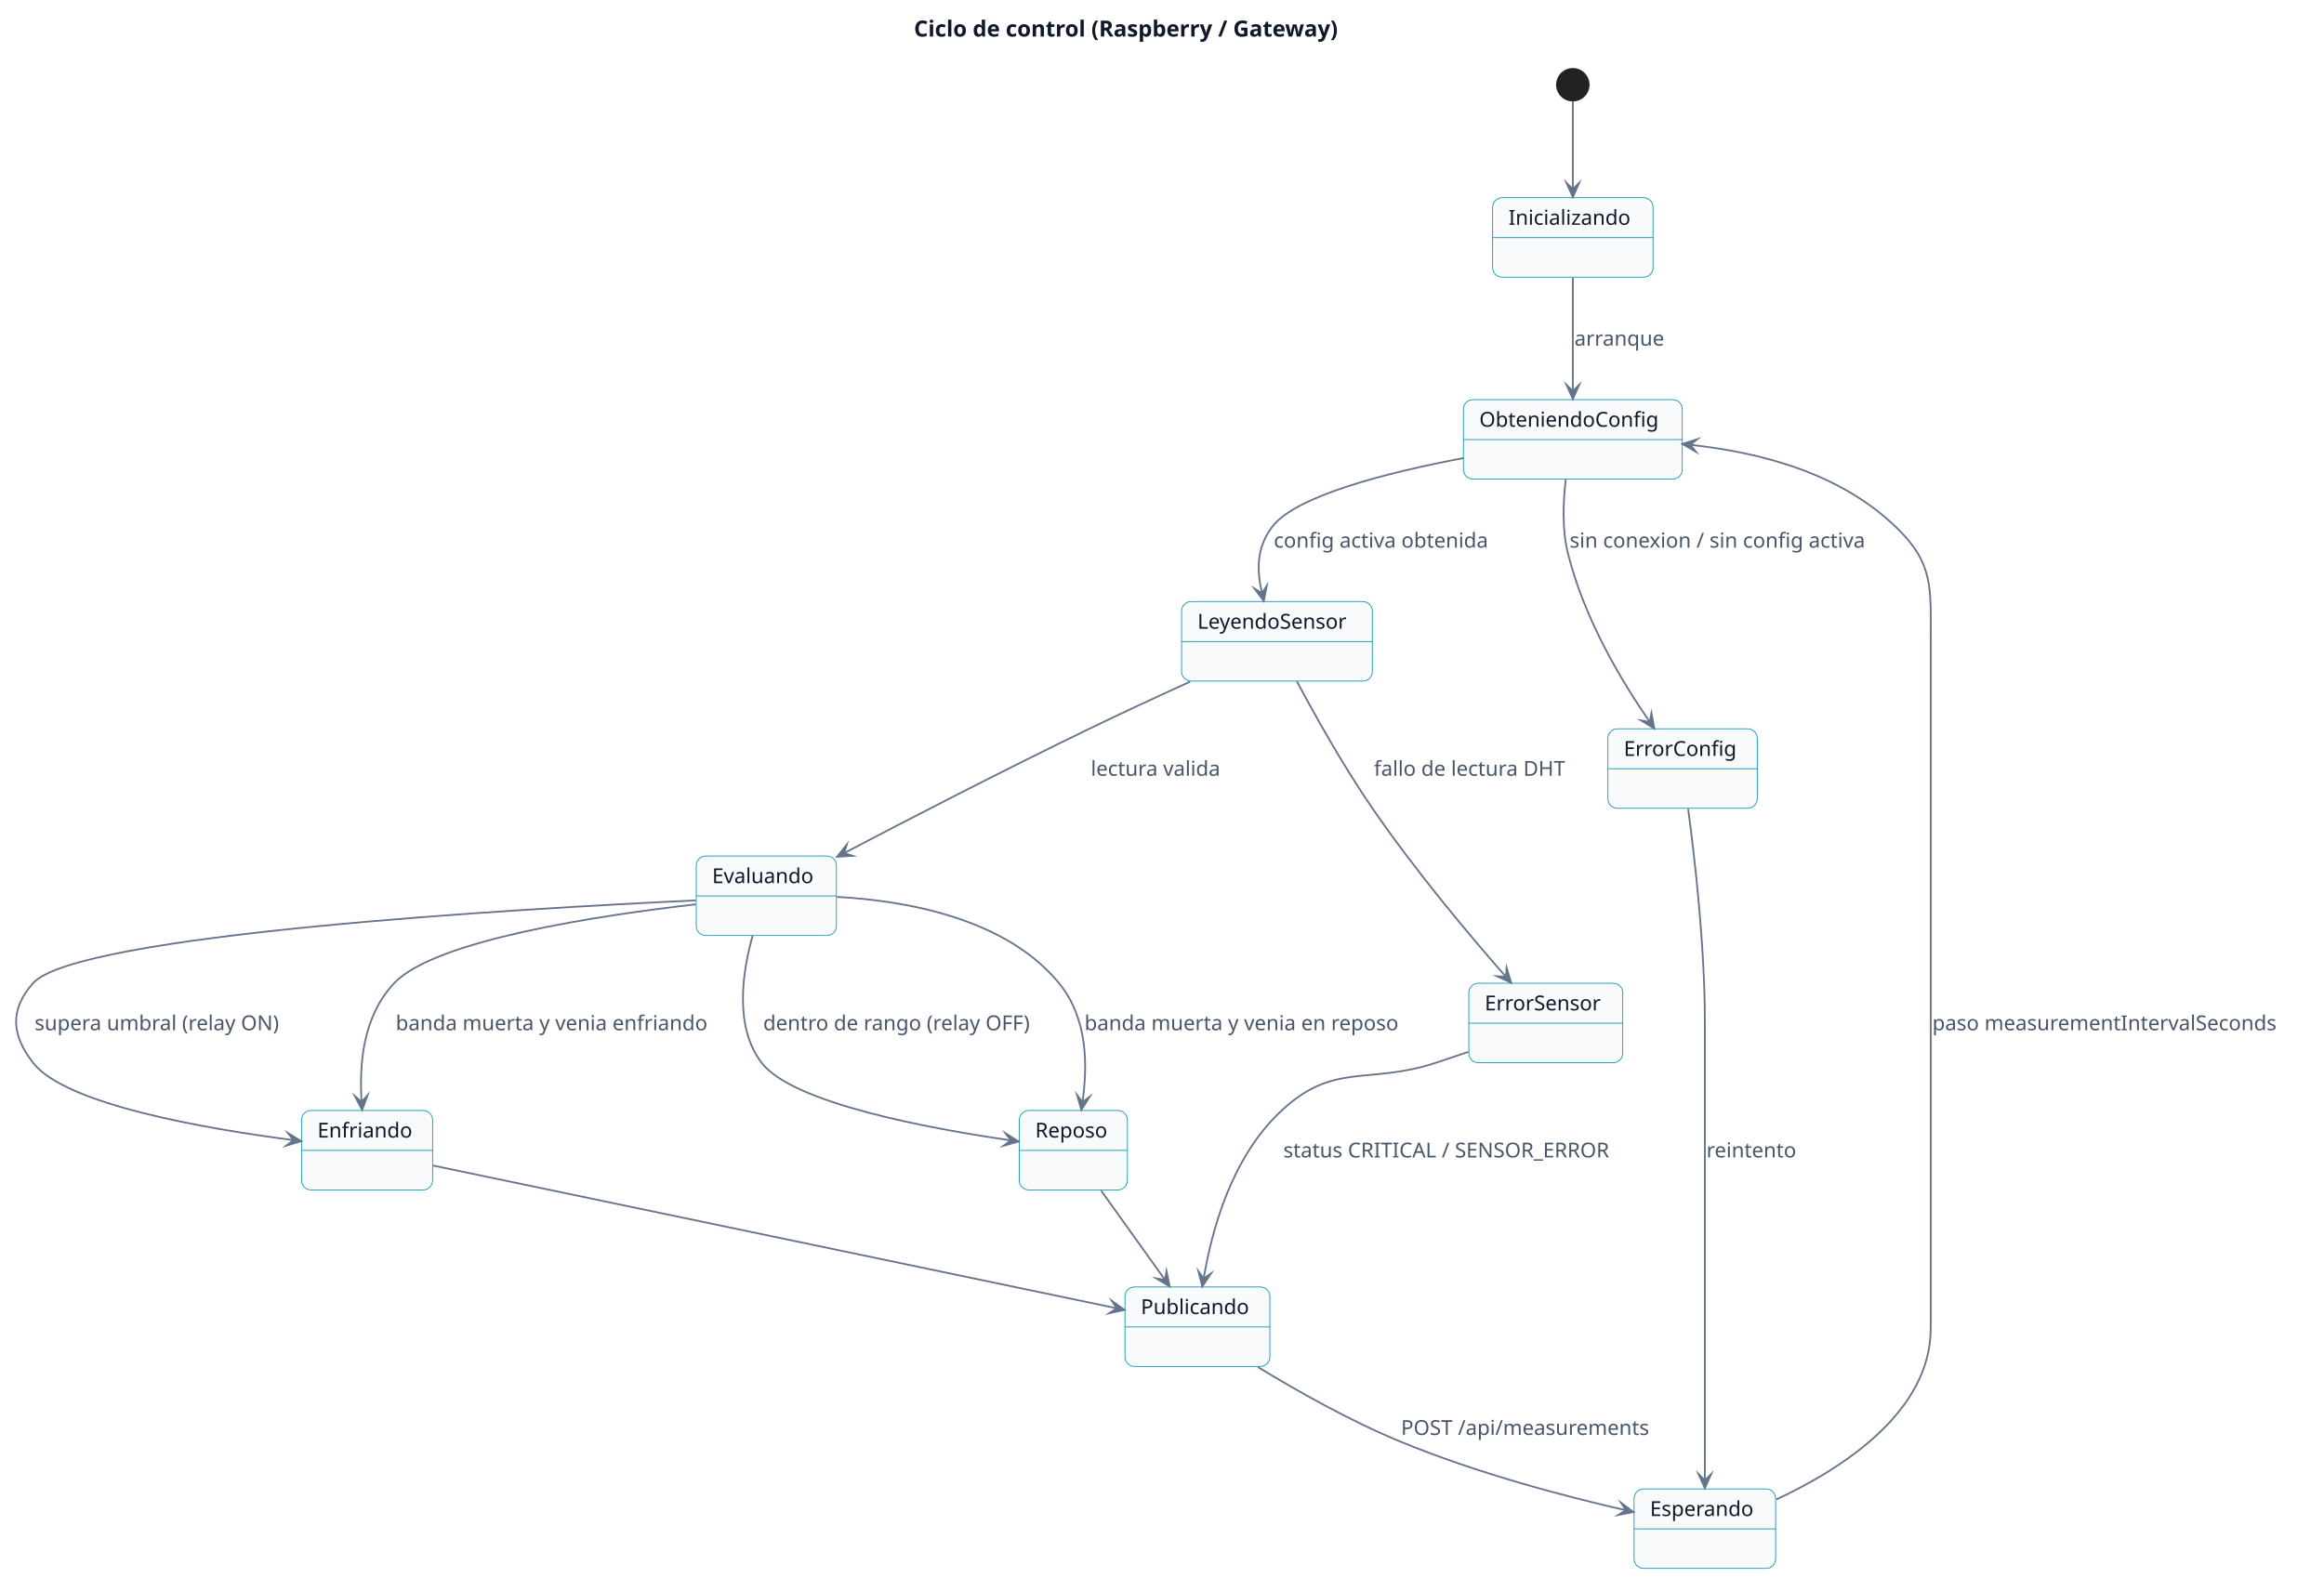
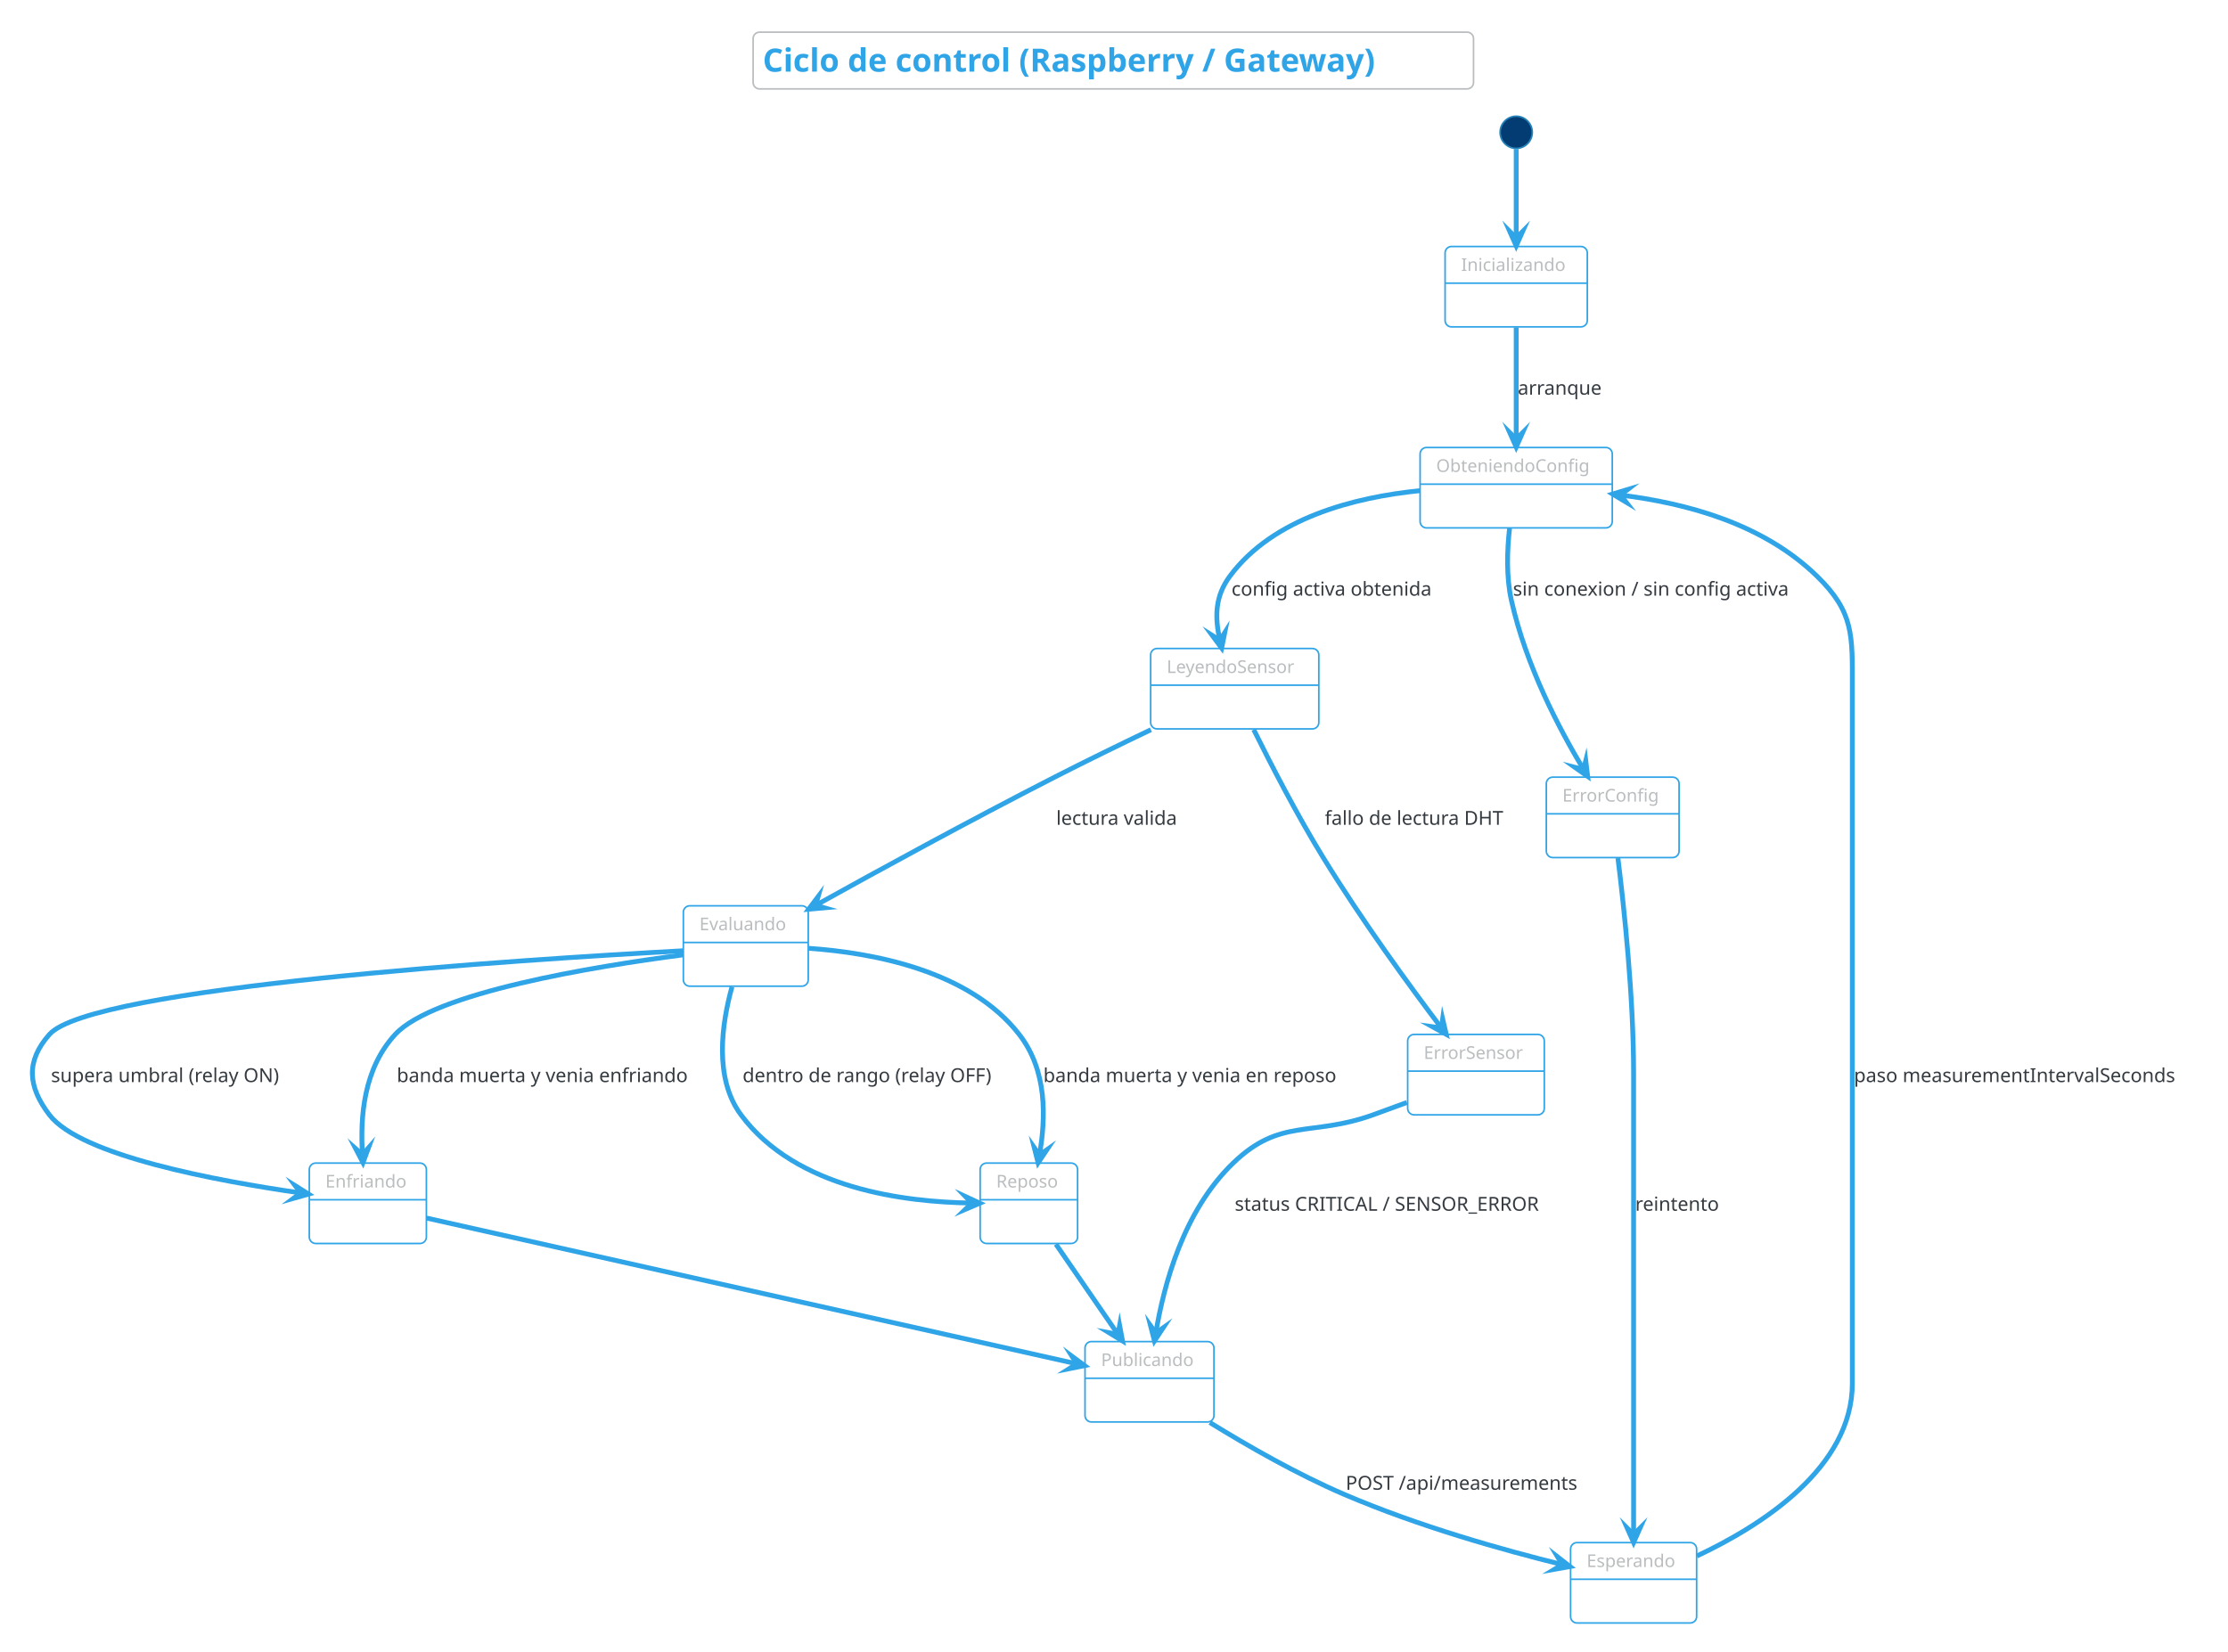
- <svg xmlns="http://www.w3.org/2000/svg" version="1.1" data-diagram-type="STATE" style="width:1461px;height:1000px;background:#FFFFFF;" width="1461px" height="1000px" viewBox="0 0 1461 1000" zoomAndPan="magnify" preserveAspectRatio="none" contentStyleType="text/css">
+ <svg xmlns="http://www.w3.org/2000/svg" version="1.1" data-diagram-type="STATE" style="width:1443px;height:1070px;background:#FFFFFF;" width="1443.75px" height="1070.833px" viewBox="0 0 1443 1070" zoomAndPan="magnify" preserveAspectRatio="none" contentStyleType="text/css">
  <defs />
  <g>
-     <g class="title" data-source-line="39">
-       <text x="574.539" y="22.995" fill="#0F172A" font-size="14" lengthAdjust="spacing" textLength="305.149" font-weight="700" font-family="sans-serif">Ciclo de control (Raspberry / Gateway)</text>
+     <g class="title" data-source-line="5">
+       <rect x="487.767" y="20.833" width="466.591" height="36.751" fill="none" style="stroke:#BABDBF;stroke-width:1.042;" rx="4.167" ry="4.167" />
+       <text x="494.017" y="46.421" fill="#2FA4E7" font-size="20.833" lengthAdjust="spacing" textLength="454.091" font-weight="700" font-family="'Verdana'">Ciclo de control (Raspberry / Gateway)</text>
    </g>
-     <g class="start_entity" data-qualified-name=".start." id="ent0001" data-source-line="41">
-       <ellipse cx="988.77" cy="53.297" rx="10" ry="10" fill="#222222" style="stroke:#222222;stroke-width:1;" />
+     <g class="start_entity" data-qualified-name=".start." id="ent0001" data-source-line="7">
+       <ellipse cx="981.99" cy="85.71" rx="10.417" ry="10.417" fill="#033C73" style="stroke:#2683B9;stroke-width:1.042;" />
    </g>
-     <g class="entity" data-qualified-name="Inicializando" id="ent0002" data-source-line="41">
-       <rect x="938.33" y="124.297" width="100.869" height="50" fill="#F8FAFC" style="stroke:#0891B2;stroke-width:0.5;" rx="6" ry="6" />
-       <line x1="938.33" y1="149.43" x2="1039.199" y2="149.43" style="stroke:#0891B2;stroke-width:0.5;" />
-       <text x="948.33" y="141.364" fill="#0F172A" font-size="13" lengthAdjust="spacing" textLength="80.869" font-family="sans-serif">Inicializando</text>
+     <g class="entity" data-qualified-name="Inicializando" id="ent0002" data-source-line="7">
+       <rect x="935.938" y="159.668" width="92.112" height="52.083" fill="none" style="stroke:#2FA4E7;stroke-width:1.042;" rx="4.167" ry="4.167" />
+       <line x1="935.938" y1="183.423" x2="1028.05" y2="183.423" style="stroke:#2FA4E7;stroke-width:1.042;" />
+       <text x="946.354" y="175.512" fill="#BABDBF" font-size="11.458" lengthAdjust="spacing" textLength="71.279" font-family="'Verdana'">Inicializando</text>
    </g>
-     <g class="entity" data-qualified-name="ObteniendoConfig" id="ent0004" data-source-line="42">
-       <rect x="919.98" y="251.297" width="137.584" height="50" fill="#F8FAFC" style="stroke:#0891B2;stroke-width:0.5;" rx="6" ry="6" />
-       <line x1="919.98" y1="276.43" x2="1057.564" y2="276.43" style="stroke:#0891B2;stroke-width:0.5;" />
-       <text x="929.98" y="268.364" fill="#0F172A" font-size="13" lengthAdjust="spacing" textLength="117.584" font-family="sans-serif">ObteniendoConfig</text>
+     <g class="entity" data-qualified-name="ObteniendoConfig" id="ent0004" data-source-line="8">
+       <rect x="919.75" y="289.876" width="124.473" height="52.083" fill="none" style="stroke:#2FA4E7;stroke-width:1.042;" rx="4.167" ry="4.167" />
+       <line x1="919.75" y1="313.631" x2="1044.223" y2="313.631" style="stroke:#2FA4E7;stroke-width:1.042;" />
+       <text x="930.167" y="305.721" fill="#BABDBF" font-size="11.458" lengthAdjust="spacing" textLength="103.64" font-family="'Verdana'">ObteniendoConfig</text>
    </g>
-     <g class="entity" data-qualified-name="LeyendoSensor" id="ent0006" data-source-line="43">
-       <rect x="742.8" y="378.297" width="119.938" height="50" fill="#F8FAFC" style="stroke:#0891B2;stroke-width:0.5;" rx="6" ry="6" />
-       <line x1="742.8" y1="403.43" x2="862.737" y2="403.43" style="stroke:#0891B2;stroke-width:0.5;" />
-       <text x="752.8" y="395.364" fill="#0F172A" font-size="13" lengthAdjust="spacing" textLength="99.938" font-family="sans-serif">LeyendoSensor</text>
+     <g class="entity" data-qualified-name="LeyendoSensor" id="ent0006" data-source-line="9">
+       <rect x="745.24" y="420.085" width="108.919" height="52.083" fill="none" style="stroke:#2FA4E7;stroke-width:1.042;" rx="4.167" ry="4.167" />
+       <line x1="745.24" y1="443.839" x2="854.159" y2="443.839" style="stroke:#2FA4E7;stroke-width:1.042;" />
+       <text x="755.656" y="435.929" fill="#BABDBF" font-size="11.458" lengthAdjust="spacing" textLength="88.086" font-family="'Verdana'">LeyendoSensor</text>
    </g>
-     <g class="entity" data-qualified-name="ErrorConfig" id="ent0008" data-source-line="44">
-       <rect x="1010.81" y="458.297" width="93.912" height="50" fill="#F8FAFC" style="stroke:#0891B2;stroke-width:0.5;" rx="6" ry="6" />
-       <line x1="1010.81" y1="483.43" x2="1104.722" y2="483.43" style="stroke:#0891B2;stroke-width:0.5;" />
-       <text x="1020.81" y="475.364" fill="#0F172A" font-size="13" lengthAdjust="spacing" textLength="73.912" font-family="sans-serif">ErrorConfig</text>
+     <g class="entity" data-qualified-name="ErrorConfig" id="ent0008" data-source-line="10">
+       <rect x="1001.5" y="503.418" width="85.98" height="52.083" fill="none" style="stroke:#2FA4E7;stroke-width:1.042;" rx="4.167" ry="4.167" />
+       <line x1="1001.5" y1="527.173" x2="1087.48" y2="527.173" style="stroke:#2FA4E7;stroke-width:1.042;" />
+       <text x="1011.917" y="519.262" fill="#BABDBF" font-size="11.458" lengthAdjust="spacing" textLength="65.147" font-family="'Verdana'">ErrorConfig</text>
    </g>
-     <g class="entity" data-qualified-name="Evaluando" id="ent0010" data-source-line="45">
-       <rect x="437.7" y="538.297" width="88.136" height="50" fill="#F8FAFC" style="stroke:#0891B2;stroke-width:0.5;" rx="6" ry="6" />
-       <line x1="437.7" y1="563.43" x2="525.836" y2="563.43" style="stroke:#0891B2;stroke-width:0.5;" />
-       <text x="447.7" y="555.364" fill="#0F172A" font-size="13" lengthAdjust="spacing" textLength="68.136" font-family="sans-serif">Evaluando</text>
+     <g class="entity" data-qualified-name="Evaluando" id="ent0010" data-source-line="11">
+       <rect x="442.583" y="586.751" width="80.889" height="52.083" fill="none" style="stroke:#2FA4E7;stroke-width:1.042;" rx="4.167" ry="4.167" />
+       <line x1="442.583" y1="610.506" x2="523.472" y2="610.506" style="stroke:#2FA4E7;stroke-width:1.042;" />
+       <text x="453" y="602.596" fill="#BABDBF" font-size="11.458" lengthAdjust="spacing" textLength="60.056" font-family="'Verdana'">Evaluando</text>
    </g>
-     <g class="entity" data-qualified-name="ErrorSensor" id="ent0012" data-source-line="46">
-       <rect x="923.39" y="618.297" width="96.762" height="50" fill="#F8FAFC" style="stroke:#0891B2;stroke-width:0.5;" rx="6" ry="6" />
-       <line x1="923.39" y1="643.43" x2="1020.152" y2="643.43" style="stroke:#0891B2;stroke-width:0.5;" />
-       <text x="933.39" y="635.364" fill="#0F172A" font-size="13" lengthAdjust="spacing" textLength="76.762" font-family="sans-serif">ErrorSensor</text>
+     <g class="entity" data-qualified-name="ErrorSensor" id="ent0012" data-source-line="12">
+       <rect x="911.698" y="670.085" width="88.492" height="52.083" fill="none" style="stroke:#2FA4E7;stroke-width:1.042;" rx="4.167" ry="4.167" />
+       <line x1="911.698" y1="693.84" x2="1000.19" y2="693.84" style="stroke:#2FA4E7;stroke-width:1.042;" />
+       <text x="922.115" y="685.929" fill="#BABDBF" font-size="11.458" lengthAdjust="spacing" textLength="67.659" font-family="'Verdana'">ErrorSensor</text>
    </g>
-     <g class="entity" data-qualified-name="Enfriando" id="ent0014" data-source-line="47">
-       <rect x="189.57" y="698.297" width="82.397" height="50" fill="#F8FAFC" style="stroke:#0891B2;stroke-width:0.5;" rx="6" ry="6" />
-       <line x1="189.57" y1="723.43" x2="271.967" y2="723.43" style="stroke:#0891B2;stroke-width:0.5;" />
-       <text x="199.57" y="715.364" fill="#0F172A" font-size="13" lengthAdjust="spacing" textLength="62.398" font-family="sans-serif">Enfriando</text>
+     <g class="entity" data-qualified-name="Enfriando" id="ent0014" data-source-line="13">
+       <rect x="200.323" y="753.418" width="75.831" height="52.083" fill="none" style="stroke:#2FA4E7;stroke-width:1.042;" rx="4.167" ry="4.167" />
+       <line x1="200.323" y1="777.173" x2="276.154" y2="777.173" style="stroke:#2FA4E7;stroke-width:1.042;" />
+       <text x="210.74" y="769.262" fill="#BABDBF" font-size="11.458" lengthAdjust="spacing" textLength="54.998" font-family="'Verdana'">Enfriando</text>
    </g>
-     <g class="entity" data-qualified-name="Reposo" id="ent0016" data-source-line="48">
-       <rect x="640.79" y="698.297" width="67.963" height="50" fill="#F8FAFC" style="stroke:#0891B2;stroke-width:0.5;" rx="6" ry="6" />
-       <line x1="640.79" y1="723.43" x2="708.753" y2="723.43" style="stroke:#0891B2;stroke-width:0.5;" />
-       <text x="650.79" y="715.364" fill="#0F172A" font-size="13" lengthAdjust="spacing" textLength="47.963" font-family="sans-serif">Reposo</text>
+     <g class="entity" data-qualified-name="Reposo" id="ent0016" data-source-line="14">
+       <rect x="634.812" y="753.418" width="63.108" height="52.083" fill="none" style="stroke:#2FA4E7;stroke-width:1.042;" rx="4.167" ry="4.167" />
+       <line x1="634.812" y1="777.173" x2="697.921" y2="777.173" style="stroke:#2FA4E7;stroke-width:1.042;" />
+       <text x="645.229" y="769.262" fill="#BABDBF" font-size="11.458" lengthAdjust="spacing" textLength="42.275" font-family="'Verdana'">Reposo</text>
    </g>
-     <g class="entity" data-qualified-name="Publicando" id="ent0020" data-source-line="51">
-       <rect x="707.21" y="809.297" width="91.113" height="50" fill="#F8FAFC" style="stroke:#0891B2;stroke-width:0.5;" rx="6" ry="6" />
-       <line x1="707.21" y1="834.43" x2="798.323" y2="834.43" style="stroke:#0891B2;stroke-width:0.5;" />
-       <text x="717.21" y="826.364" fill="#0F172A" font-size="13" lengthAdjust="spacing" textLength="71.113" font-family="sans-serif">Publicando</text>
+     <g class="entity" data-qualified-name="Publicando" id="ent0020" data-source-line="17">
+       <rect x="702.729" y="869.043" width="83.513" height="52.083" fill="none" style="stroke:#2FA4E7;stroke-width:1.042;" rx="4.167" ry="4.167" />
+       <line x1="702.729" y1="892.798" x2="786.242" y2="892.798" style="stroke:#2FA4E7;stroke-width:1.042;" />
+       <text x="713.146" y="884.887" fill="#BABDBF" font-size="11.458" lengthAdjust="spacing" textLength="62.679" font-family="'Verdana'">Publicando</text>
    </g>
-     <g class="entity" data-qualified-name="Esperando" id="ent0024" data-source-line="54">
-       <rect x="1027.27" y="936.297" width="88.993" height="50" fill="#F8FAFC" style="stroke:#0891B2;stroke-width:0.5;" rx="6" ry="6" />
-       <line x1="1027.27" y1="961.43" x2="1116.263" y2="961.43" style="stroke:#0891B2;stroke-width:0.5;" />
-       <text x="1037.27" y="953.364" fill="#0F172A" font-size="13" lengthAdjust="spacing" textLength="68.993" font-family="sans-serif">Esperando</text>
+     <g class="entity" data-qualified-name="Esperando" id="ent0024" data-source-line="20">
+       <rect x="1017.208" y="999.251" width="81.644" height="52.083" fill="none" style="stroke:#2FA4E7;stroke-width:1.042;" rx="4.167" ry="4.167" />
+       <line x1="1017.208" y1="1023.006" x2="1098.852" y2="1023.006" style="stroke:#2FA4E7;stroke-width:1.042;" />
+       <text x="1027.625" y="1015.096" fill="#BABDBF" font-size="11.458" lengthAdjust="spacing" textLength="60.811" font-family="'Verdana'">Esperando</text>
    </g>
-     <g class="link" data-entity-1="ent0001" data-entity-2="ent0002" id="lnk3" data-source-line="41" data-link-type="dependency">
-       <path d="M988.77,63.657 C988.77,77.587 988.77,99.247 988.77,118.947" style="stroke:#64748B;stroke-width:1.1;" fill="none" id="*start*-to-Inicializando" />
-       <polygon points="988.77,123.947,992.77,114.947,988.77,118.947,984.77,114.947,988.77,123.947" fill="#64748B" style="stroke:#64748B;stroke-width:1.1;stroke-linejoin:miter;stroke-miterlimit:10;" />
+     <g class="link" data-entity-1="ent0001" data-entity-2="ent0002" id="lnk3" data-source-line="7" data-link-type="dependency">
+       <path d="M981.99,96.501 C981.99,111.012 981.99,133.574 981.99,154.095" style="stroke:#2FA4E7;stroke-width:3.125;" fill="none" id="*start*-to-Inicializando" />
+       <polygon points="981.99,159.303,986.156,149.928,981.99,154.095,977.823,149.928,981.99,159.303" fill="#2FA4E7" style="stroke:#2FA4E7;stroke-width:3.125;stroke-linejoin:miter;stroke-miterlimit:10;" />
    </g>
-     <g class="link" data-entity-1="ent0002" data-entity-2="ent0004" id="lnk5" data-source-line="42" data-link-type="dependency">
-       <path d="M988.77,174.697 C988.77,196.717 988.77,223.957 988.77,245.957" style="stroke:#64748B;stroke-width:1.1;" fill="none" id="Inicializando-to-ObteniendoConfig" />
-       <polygon points="988.77,250.957,992.77,241.957,988.77,245.957,984.77,241.957,988.77,250.957" fill="#64748B" style="stroke:#64748B;stroke-width:1.1;stroke-linejoin:miter;stroke-miterlimit:10;" />
-       <text x="989.77" y="217.364" fill="#475569" font-size="13" lengthAdjust="spacing" textLength="59.351" font-family="sans-serif">arranque</text>
+     <g class="link" data-entity-1="ent0002" data-entity-2="ent0004" id="lnk5" data-source-line="8" data-link-type="dependency">
+       <path d="M981.99,212.064 C981.99,234.522 981.99,261.96 981.99,284.408" style="stroke:#2FA4E7;stroke-width:3.125;" fill="none" id="Inicializando-to-ObteniendoConfig" />
+       <polygon points="981.99,289.616,986.156,280.241,981.99,284.408,977.823,280.241,981.99,289.616" fill="#2FA4E7" style="stroke:#2FA4E7;stroke-width:3.125;stroke-linejoin:miter;stroke-miterlimit:10;" />
+       <text x="983.031" y="255.646" fill="#343A40" font-size="12.5" lengthAdjust="spacing" textLength="57.068" font-family="'Verdana'">arranque</text>
    </g>
-     <g class="link" data-entity-1="ent0004" data-entity-2="ent0006" id="lnk7" data-source-line="43" data-link-type="dependency">
-       <path d="M919.89,288.087 C872.11,297.147 814.51,311.747 799.77,331.297 C789.89,344.397 789.958,358.174 793.388,373.074" style="stroke:#64748B;stroke-width:1.1;" fill="none" id="ObteniendoConfig-to-LeyendoSensor" />
-       <polygon points="794.51,377.947,796.389,368.279,793.388,373.074,788.593,370.074,794.51,377.947" fill="#64748B" style="stroke:#64748B;stroke-width:1.1;stroke-linejoin:miter;stroke-miterlimit:10;" />
-       <text x="800.77" y="344.364" fill="#475569" font-size="13" lengthAdjust="spacing" textLength="144.898" font-family="sans-serif">config activa obtenida</text>
+     <g class="link" data-entity-1="ent0004" data-entity-2="ent0006" id="lnk7" data-source-line="9" data-link-type="dependency">
+       <path d="M919.562,317.845 C877.448,322.106 824.625,335.387 796.573,373.21 C786.823,386.356 786.738,399.783 790.082,414.731" style="stroke:#2FA4E7;stroke-width:3.125;" fill="none" id="ObteniendoConfig-to-LeyendoSensor" />
+       <polygon points="791.219,419.814,793.238,409.755,790.082,414.731,785.106,411.575,791.219,419.814" fill="#2FA4E7" style="stroke:#2FA4E7;stroke-width:3.125;stroke-linejoin:miter;stroke-miterlimit:10;" />
+       <text x="797.615" y="385.854" fill="#343A40" font-size="12.5" lengthAdjust="spacing" textLength="139.325" font-family="'Verdana'">config activa obtenida</text>
    </g>
-     <g class="link" data-entity-1="ent0004" data-entity-2="ent0008" id="lnk9" data-source-line="44" data-link-type="dependency">
-       <path d="M984.34,301.637 C982.65,315.507 981.94,333.107 985.77,348.297 C996.21,389.787 1019.432,428.31 1037.162,454.03" style="stroke:#64748B;stroke-width:1.1;" fill="none" id="ObteniendoConfig-to-ErrorConfig" />
-       <polygon points="1040,458.147,1038.185,448.467,1037.162,454.03,1031.599,453.007,1040,458.147" fill="#64748B" style="stroke:#64748B;stroke-width:1.1;stroke-linejoin:miter;stroke-miterlimit:10;" />
-       <text x="986.77" y="344.364" fill="#475569" font-size="13" lengthAdjust="spacing" textLength="200.389" font-family="sans-serif">sin conexion / sin config activa</text>
+     <g class="link" data-entity-1="ent0004" data-entity-2="ent0008" id="lnk9" data-source-line="10" data-link-type="dependency">
+       <path d="M977.698,342.189 C976.125,356.106 975.458,373.595 978.865,388.835 C988.323,431.168 1009.423,471.353 1025.6,498.436" style="stroke:#2FA4E7;stroke-width:3.125;" fill="none" id="ObteniendoConfig-to-ErrorConfig" />
+       <polygon points="1028.271,502.908,1027.041,492.722,1025.6,498.436,1019.886,496.996,1028.271,502.908" fill="#2FA4E7" style="stroke:#2FA4E7;stroke-width:3.125;stroke-linejoin:miter;stroke-miterlimit:10;" />
+       <text x="979.906" y="385.854" fill="#343A40" font-size="12.5" lengthAdjust="spacing" textLength="192.682" font-family="'Verdana'">sin conexion / sin config activa</text>
    </g>
-     <g class="link" data-entity-1="ent0006" data-entity-2="ent0010" id="lnk11" data-source-line="45" data-link-type="dependency">
-       <path d="M748.19,428.667 C728.16,437.767 705.35,448.327 684.77,458.297 C629.71,484.977 571.598,515.015 530.659,536.476" style="stroke:#64748B;stroke-width:1.1;" fill="none" id="LeyendoSensor-to-Evaluando" />
-       <polygon points="526.23,538.797,536.058,538.161,530.659,536.476,532.344,531.076,526.23,538.797" fill="#64748B" style="stroke:#64748B;stroke-width:1.1;stroke-linejoin:miter;stroke-miterlimit:10;" />
-       <text x="685.77" y="487.864" fill="#475569" font-size="13" lengthAdjust="spacing" textLength="88.639" font-family="sans-serif">lectura valida</text>
+     <g class="link" data-entity-1="ent0006" data-entity-2="ent0010" id="lnk11" data-source-line="11" data-link-type="dependency">
+       <path d="M745.417,472.689 C725.677,482.137 703.25,493.074 683.031,503.418 C627.312,531.918 568.47,564.129 528.272,586.452" style="stroke:#2FA4E7;stroke-width:3.125;" fill="none" id="LeyendoSensor-to-Evaluando" />
+       <polygon points="523.719,588.981,533.938,588.072,528.272,586.452,529.892,580.786,523.719,588.981" fill="#2FA4E7" style="stroke:#2FA4E7;stroke-width:3.125;stroke-linejoin:miter;stroke-miterlimit:10;" />
+       <text x="684.073" y="534.292" fill="#343A40" font-size="12.5" lengthAdjust="spacing" textLength="85.23" font-family="'Verdana'">lectura valida</text>
    </g>
-     <g class="link" data-entity-1="ent0006" data-entity-2="ent0012" id="lnk13" data-source-line="46" data-link-type="dependency">
-       <path d="M815.31,428.497 C826.78,450.017 844.68,482.027 862.77,508.297 C890.49,548.557 923.803,588.118 946.743,614.268" style="stroke:#64748B;stroke-width:1.1;" fill="none" id="LeyendoSensor-to-ErrorSensor" />
-       <polygon points="950.04,618.027,947.112,608.623,946.743,614.268,941.098,613.899,950.04,618.027" fill="#64748B" style="stroke:#64748B;stroke-width:1.1;stroke-linejoin:miter;stroke-miterlimit:10;" />
-       <text x="863.77" y="487.864" fill="#475569" font-size="13" lengthAdjust="spacing" textLength="129.499" font-family="sans-serif">fallo de lectura DHT</text>
+     <g class="link" data-entity-1="ent0006" data-entity-2="ent0012" id="lnk13" data-source-line="12" data-link-type="dependency">
+       <path d="M811.99,472.637 C823.021,494.928 840.042,527.96 856.99,555.501 C882.521,596.991 912.807,638.451 933.546,665.878" style="stroke:#2FA4E7;stroke-width:3.125;" fill="none" id="LeyendoSensor-to-ErrorSensor" />
+       <polygon points="936.688,670.033,934.356,660.042,933.546,665.878,927.71,665.068,936.688,670.033" fill="#2FA4E7" style="stroke:#2FA4E7;stroke-width:3.125;stroke-linejoin:miter;stroke-miterlimit:10;" />
+       <text x="858.031" y="534.292" fill="#343A40" font-size="12.5" lengthAdjust="spacing" textLength="124.518" font-family="'Verdana'">fallo de lectura DHT</text>
    </g>
-     <g class="link" data-entity-1="ent0010" data-entity-2="ent0014" id="lnk15" data-source-line="47" data-link-type="dependency">
-       <path d="M437.44,566.197 C327.32,571.377 48.22,587.447 20.77,618.297 C6,634.897 7.15,650.737 20.77,668.297 C41.24,694.697 129.322,709.801 184.452,716.981" style="stroke:#64748B;stroke-width:1.1;" fill="none" id="Evaluando-to-Enfriando" />
-       <polygon points="189.41,717.627,181.002,712.498,184.452,716.981,179.969,720.431,189.41,717.627" fill="#64748B" style="stroke:#64748B;stroke-width:1.1;stroke-linejoin:miter;stroke-miterlimit:10;" />
-       <text x="21.77" y="647.864" fill="#475569" font-size="13" lengthAdjust="spacing" textLength="165.763" font-family="sans-serif">supera umbral (relay ON)</text>
+     <g class="link" data-entity-1="ent0010" data-entity-2="ent0014" id="lnk15" data-source-line="13" data-link-type="dependency">
+       <path d="M442.375,615.887 C336.573,621.637 58.99,639.512 31.99,670.085 C16.667,687.439 17.938,703.772 31.99,722.168 C52.271,748.71 140.845,764.997 194.71,772.768" style="stroke:#2FA4E7;stroke-width:3.125;" fill="none" id="Evaluando-to-Enfriando" />
+       <polygon points="199.865,773.512,191.181,768.049,194.71,772.768,189.991,776.297,199.865,773.512" fill="#2FA4E7" style="stroke:#2FA4E7;stroke-width:3.125;stroke-linejoin:miter;stroke-miterlimit:10;" />
+       <text x="33.031" y="700.958" fill="#343A40" font-size="12.5" lengthAdjust="spacing" textLength="159.387" font-family="'Verdana'">supera umbral (relay ON)</text>
    </g>
-     <g class="link" data-entity-1="ent0010" data-entity-2="ent0014" id="lnk18" data-source-line="49" data-link-type="dependency">
-       <path d="M437.41,568.687 C376.94,575.607 273.21,591.147 247.77,618.297 C227.88,639.517 225.815,669.508 227.345,692.967" style="stroke:#64748B;stroke-width:1.1;" fill="none" id="Evaluando-to-Enfriando-1" />
-       <polygon points="227.67,697.957,231.076,688.716,227.345,692.967,223.093,689.236,227.67,697.957" fill="#64748B" style="stroke:#64748B;stroke-width:1.1;stroke-linejoin:miter;stroke-miterlimit:10;" />
-       <text x="248.77" y="647.864" fill="#475569" font-size="13" lengthAdjust="spacing" textLength="209.898" font-family="sans-serif">banda muerta y venia enfriando</text>
+     <g class="link" data-entity-1="ent0010" data-entity-2="ent0014" id="lnk18" data-source-line="15" data-link-type="dependency">
+       <path d="M442.396,618.533 C384.062,626.137 280.865,643.064 255.948,670.085 C235.406,692.356 233.224,723.553 234.765,747.939" style="stroke:#2FA4E7;stroke-width:3.125;" fill="none" id="Evaluando-to-Enfriando-1" />
+       <polygon points="235.094,753.137,238.661,743.518,234.765,747.939,230.344,744.043,235.094,753.137" fill="#2FA4E7" style="stroke:#2FA4E7;stroke-width:3.125;stroke-linejoin:miter;stroke-miterlimit:10;" />
+       <text x="256.99" y="700.958" fill="#343A40" font-size="12.5" lengthAdjust="spacing" textLength="201.825" font-family="'Verdana'">banda muerta y venia enfriando</text>
    </g>
-     <g class="link" data-entity-1="ent0010" data-entity-2="ent0016" id="lnk17" data-source-line="48" data-link-type="dependency">
-       <path d="M473.18,588.367 C466.67,611.297 461.47,645.597 478.77,668.297 C498.28,693.917 584.632,709.738 635.452,717.118" style="stroke:#64748B;stroke-width:1.1;" fill="none" id="Evaluando-to-Reposo" />
-       <polygon points="640.4,717.837,632.068,712.585,635.452,717.118,630.919,720.502,640.4,717.837" fill="#64748B" style="stroke:#64748B;stroke-width:1.1;stroke-linejoin:miter;stroke-miterlimit:10;" />
-       <text x="479.77" y="647.864" fill="#475569" font-size="13" lengthAdjust="spacing" textLength="181.365" font-family="sans-serif">dentro de rango (relay OFF)</text>
+     <g class="link" data-entity-1="ent0010" data-entity-2="ent0016" id="lnk17" data-source-line="14" data-link-type="dependency">
+       <path d="M474.083,639.272 C467.458,663.085 462.292,698.449 479.906,722.168 C515.698,770.345 586.282,778.686 629.407,779.311" style="stroke:#2FA4E7;stroke-width:3.125;" fill="none" id="Evaluando-to-Reposo" />
+       <polygon points="634.615,779.387,625.301,775.085,629.407,779.311,625.18,783.417,634.615,779.387" fill="#2FA4E7" style="stroke:#2FA4E7;stroke-width:3.125;stroke-linejoin:miter;stroke-miterlimit:10;" />
+       <text x="480.948" y="700.958" fill="#343A40" font-size="12.5" lengthAdjust="spacing" textLength="174.39" font-family="'Verdana'">dentro de rango (relay OFF)</text>
    </g>
-     <g class="link" data-entity-1="ent0010" data-entity-2="ent0016" id="lnk19" data-source-line="50" data-link-type="dependency">
-       <path d="M526.16,564.017 C568.99,566.357 632.14,577.207 665.77,618.297 C683.9,640.457 683.785,669.927 680.495,693.037" style="stroke:#64748B;stroke-width:1.1;" fill="none" id="Evaluando-to-Reposo-1" />
-       <polygon points="679.79,697.987,685.019,689.64,680.495,693.037,677.098,688.513,679.79,697.987" fill="#64748B" style="stroke:#64748B;stroke-width:1.1;stroke-linejoin:miter;stroke-miterlimit:10;" />
-       <text x="681.77" y="647.864" fill="#475569" font-size="13" lengthAdjust="spacing" textLength="212.361" font-family="sans-serif">banda muerta y venia en reposo</text>
+     <g class="link" data-entity-1="ent0010" data-entity-2="ent0016" id="lnk19" data-source-line="16" data-link-type="dependency">
+       <path d="M523.771,614.293 C565.271,617.178 627.958,628.689 660.115,670.085 C678.375,693.595 677.366,724.213 673.23,748.15" style="stroke:#2FA4E7;stroke-width:3.125;" fill="none" id="Evaluando-to-Reposo-1" />
+       <polygon points="672.344,753.283,678.046,744.754,673.23,748.15,669.834,743.335,672.344,753.283" fill="#2FA4E7" style="stroke:#2FA4E7;stroke-width:3.125;stroke-linejoin:miter;stroke-miterlimit:10;" />
+       <text x="675.74" y="700.958" fill="#343A40" font-size="12.5" lengthAdjust="spacing" textLength="204.193" font-family="'Verdana'">banda muerta y venia en reposo</text>
    </g>
-     <g class="link" data-entity-1="ent0014" data-entity-2="ent0020" id="lnk21" data-source-line="51" data-link-type="dependency">
-       <path d="M272.16,732.937 C368.38,753.037 601.616,801.735 702.036,822.705" style="stroke:#64748B;stroke-width:1.1;" fill="none" id="Enfriando-to-Publicando" />
-       <polygon points="706.93,823.727,698.938,817.972,702.036,822.705,697.302,825.803,706.93,823.727" fill="#64748B" style="stroke:#64748B;stroke-width:1.1;stroke-linejoin:miter;stroke-miterlimit:10;" />
+     <g class="link" data-entity-1="ent0014" data-entity-2="ent0020" id="lnk21" data-source-line="17" data-link-type="dependency">
+       <path d="M276.292,789.033 C368.958,809.824 600.73,861.799 697.387,883.476" style="stroke:#2FA4E7;stroke-width:3.125;" fill="none" id="Enfriando-to-Publicando" />
+       <polygon points="702.469,884.616,694.233,878.499,697.387,883.476,692.409,886.63,702.469,884.616" fill="#2FA4E7" style="stroke:#2FA4E7;stroke-width:3.125;stroke-linejoin:miter;stroke-miterlimit:10;" />
    </g>
-     <g class="link" data-entity-1="ent0016" data-entity-2="ent0020" id="lnk22" data-source-line="52" data-link-type="dependency">
-       <path d="M692.27,748.757 C705.12,766.707 719.58,786.921 732.41,804.851" style="stroke:#64748B;stroke-width:1.1;" fill="none" id="Reposo-to-Publicando" />
-       <polygon points="735.32,808.917,733.336,799.27,732.41,804.851,726.83,803.925,735.32,808.917" fill="#64748B" style="stroke:#64748B;stroke-width:1.1;stroke-linejoin:miter;stroke-miterlimit:10;" />
+     <g class="link" data-entity-1="ent0016" data-entity-2="ent0020" id="lnk22" data-source-line="18" data-link-type="dependency">
+       <path d="M683.896,805.981 C696.76,824.678 711.214,845.68 724.068,864.357" style="stroke:#2FA4E7;stroke-width:3.125;" fill="none" id="Reposo-to-Publicando" />
+       <polygon points="727.021,868.647,725.138,858.562,724.068,864.357,718.274,863.287,727.021,868.647" fill="#2FA4E7" style="stroke:#2FA4E7;stroke-width:3.125;stroke-linejoin:miter;stroke-miterlimit:10;" />
    </g>
-     <g class="link" data-entity-1="ent0012" data-entity-2="ent0020" id="lnk23" data-source-line="53" data-link-type="dependency">
-       <path d="M923.21,661.427 C916.36,663.767 909.4,666.117 902.77,668.297 C859.9,682.377 838.84,667.597 805.77,698.297 C773.94,727.847 761.773,773.937 756.683,804.077" style="stroke:#64748B;stroke-width:1.1;" fill="none" id="ErrorSensor-to-Publicando" />
-       <polygon points="755.85,809.007,761.293,800.799,756.683,804.077,753.404,799.466,755.85,809.007" fill="#64748B" style="stroke:#64748B;stroke-width:1.1;stroke-linejoin:miter;stroke-miterlimit:10;" />
-       <text x="806.77" y="727.864" fill="#475569" font-size="13" lengthAdjust="spacing" textLength="221.406" font-family="sans-serif">status CRITICAL / SENSOR_ERROR</text>
+     <g class="link" data-entity-1="ent0012" data-entity-2="ent0020" id="lnk23" data-source-line="19" data-link-type="dependency">
+       <path d="M911.188,714.147 C903.875,716.856 896.375,719.616 889.281,722.168 C849.198,736.595 829.312,723.835 798.656,753.418 C766.271,784.668 753.823,832.271 748.563,863.511" style="stroke:#2FA4E7;stroke-width:3.125;" fill="none" id="ErrorSensor-to-Publicando" />
+       <polygon points="747.698,868.647,753.364,860.094,748.563,863.511,745.146,858.71,747.698,868.647" fill="#2FA4E7" style="stroke:#2FA4E7;stroke-width:3.125;stroke-linejoin:miter;stroke-miterlimit:10;" />
+       <text x="799.698" y="784.292" fill="#343A40" font-size="12.5" lengthAdjust="spacing" textLength="212.891" font-family="'Verdana'">status CRITICAL / SENSOR_ERROR</text>
    </g>
-     <g class="link" data-entity-1="ent0020" data-entity-2="ent0024" id="lnk25" data-source-line="54" data-link-type="dependency">
-       <path d="M790.77,859.657 C815.4,874.657 848.6,893.417 879.77,906.297 C928.57,926.467 982.487,940.648 1022.047,949.728" style="stroke:#64748B;stroke-width:1.1;" fill="none" id="Publicando-to-Esperando" />
-       <polygon points="1026.92,950.847,1019.043,944.935,1022.047,949.728,1017.253,952.732,1026.92,950.847" fill="#64748B" style="stroke:#64748B;stroke-width:1.1;stroke-linejoin:miter;stroke-miterlimit:10;" />
-       <text x="880.77" y="902.364" fill="#475569" font-size="13" lengthAdjust="spacing" textLength="164.741" font-family="sans-serif">POST /api/measurements</text>
+     <g class="link" data-entity-1="ent0020" data-entity-2="ent0024" id="lnk25" data-source-line="20" data-link-type="dependency">
+       <path d="M783.604,921.501 C807.906,936.491 840.198,955.001 870.531,968.001 C919.26,988.887 973.174,1003.947 1011.809,1013.519" style="stroke:#2FA4E7;stroke-width:3.125;" fill="none" id="Publicando-to-Esperando" />
+       <polygon points="1016.865,1014.772,1008.767,1008.473,1011.809,1013.519,1006.763,1016.562,1016.865,1014.772" fill="#2FA4E7" style="stroke:#2FA4E7;stroke-width:3.125;stroke-linejoin:miter;stroke-miterlimit:10;" />
+       <text x="871.573" y="965.021" fill="#343A40" font-size="12.5" lengthAdjust="spacing" textLength="158.405" font-family="'Verdana'">POST /api/measurements</text>
    </g>
-     <g class="link" data-entity-1="ent0008" data-entity-2="ent0024" id="lnk26" data-source-line="55" data-link-type="dependency">
-       <path d="M1061.26,508.597 C1065.41,539.567 1071.77,594.797 1071.77,642.297 C1071.77,642.297 1071.77,642.297 1071.77,835.297 C1071.77,870.237 1071.77,905.667 1071.77,930.867" style="stroke:#64748B;stroke-width:1.1;" fill="none" id="ErrorConfig-to-Esperando" />
-       <polygon points="1071.77,935.867,1075.77,926.867,1071.77,930.867,1067.77,926.867,1071.77,935.867" fill="#64748B" style="stroke:#64748B;stroke-width:1.1;stroke-linejoin:miter;stroke-miterlimit:10;" />
-       <text x="1072.77" y="727.864" fill="#475569" font-size="13" lengthAdjust="spacing" textLength="59.579" font-family="sans-serif">reintento</text>
+     <g class="link" data-entity-1="ent0008" data-entity-2="ent0024" id="lnk26" data-source-line="21" data-link-type="dependency">
+       <path d="M1047.875,555.824 C1051.885,588.095 1058.031,645.626 1058.031,695.085 C1058.031,695.085 1058.031,695.085 1058.031,896.126 C1058.031,931.939 1058.031,968.178 1058.031,994.001" style="stroke:#2FA4E7;stroke-width:3.125;" fill="none" id="ErrorConfig-to-Esperando" />
+       <polygon points="1058.031,999.21,1062.198,989.835,1058.031,994.001,1053.865,989.835,1058.031,999.21" fill="#2FA4E7" style="stroke:#2FA4E7;stroke-width:3.125;stroke-linejoin:miter;stroke-miterlimit:10;" />
+       <text x="1059.073" y="784.292" fill="#343A40" font-size="12.5" lengthAdjust="spacing" textLength="57.288" font-family="'Verdana'">reintento</text>
    </g>
-     <g class="link" data-entity-1="ent0024" data-entity-2="ent0004" id="lnk27" data-source-line="56" data-link-type="dependency">
-       <path d="M1116.7,942.917 C1158.3,923.537 1213.77,887.847 1213.77,835.297 C1213.77,402.297 1213.77,402.297 1213.77,402.297 C1213.77,369.257 1215.6,354.177 1191.77,331.297 C1156.13,297.067 1106.31,284.49 1062.64,279.72" style="stroke:#64748B;stroke-width:1.1;" fill="none" id="Esperando-to-ObteniendoConfig" />
-       <polygon points="1057.67,279.177,1066.182,284.13,1062.64,279.72,1067.051,276.178,1057.67,279.177" fill="#64748B" style="stroke:#64748B;stroke-width:1.1;stroke-linejoin:miter;stroke-miterlimit:10;" />
-       <text x="1214.77" y="647.864" fill="#475569" font-size="13" lengthAdjust="spacing" textLength="230.458" font-family="sans-serif">paso measurementIntervalSeconds</text>
+     <g class="link" data-entity-1="ent0024" data-entity-2="ent0004" id="lnk27" data-source-line="22" data-link-type="dependency">
+       <path d="M1099.01,1007.939 C1140.844,988.251 1199.698,950.845 1199.698,896.126 C1199.698,445.085 1199.698,445.085 1199.698,445.085 C1199.698,411.553 1200.812,396.585 1176.781,373.21 C1141.583,338.97 1092.074,325.991 1049.595,320.679" style="stroke:#2FA4E7;stroke-width:3.125;" fill="none" id="Esperando-to-ObteniendoConfig" />
+       <polygon points="1044.427,320.033,1053.213,325.33,1049.595,320.679,1054.247,317.062,1044.427,320.033" fill="#2FA4E7" style="stroke:#2FA4E7;stroke-width:3.125;stroke-linejoin:miter;stroke-miterlimit:10;" />
+       <text x="1200.74" y="700.958" fill="#343A40" font-size="12.5" lengthAdjust="spacing" textLength="221.594" font-family="'Verdana'">paso measurementIntervalSeconds</text>
    </g>
  </g>
</svg>
